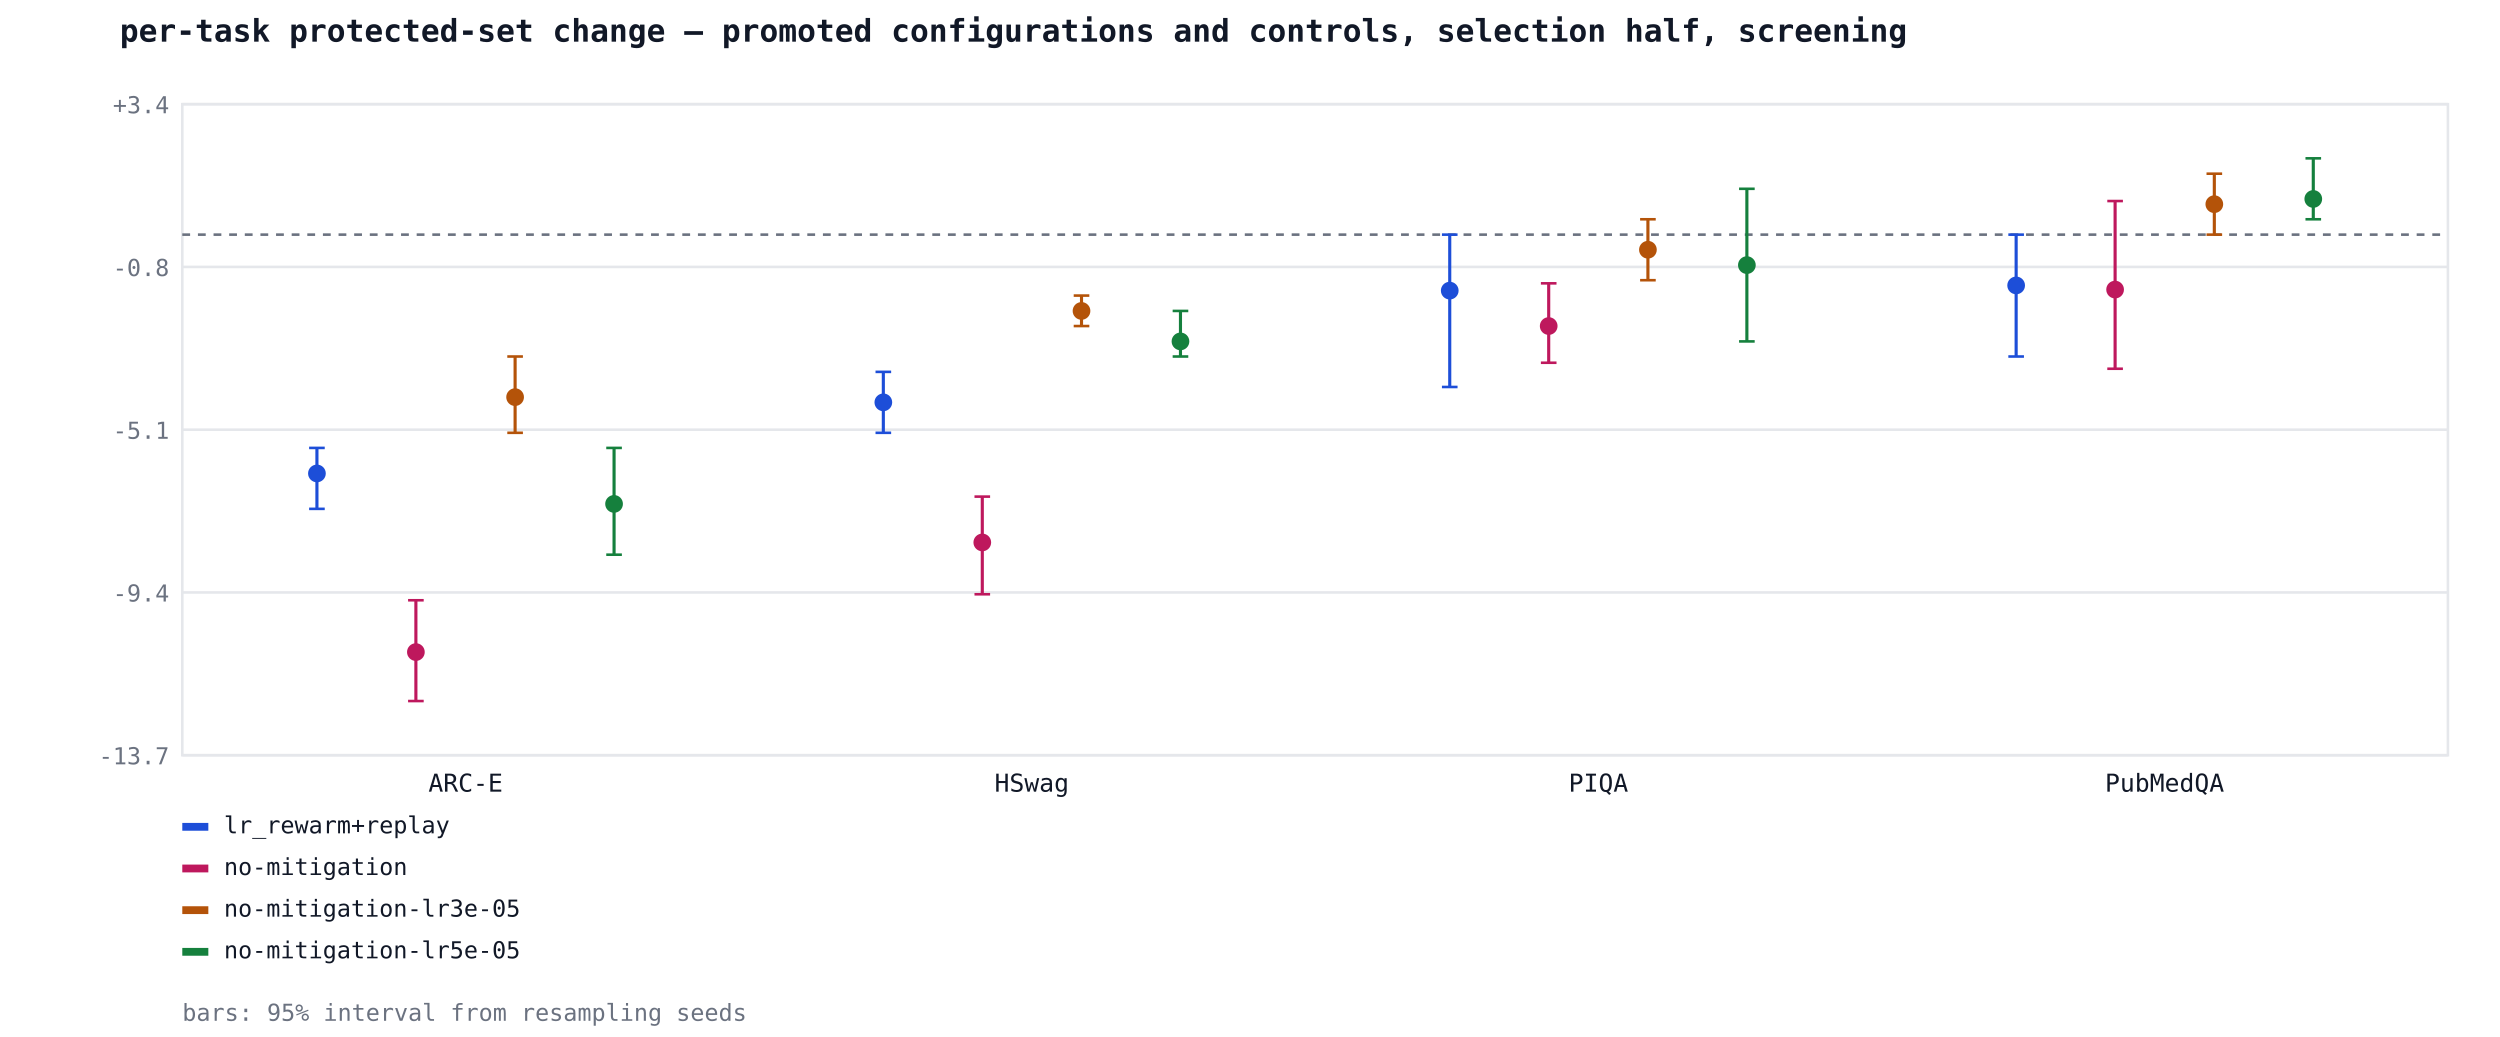
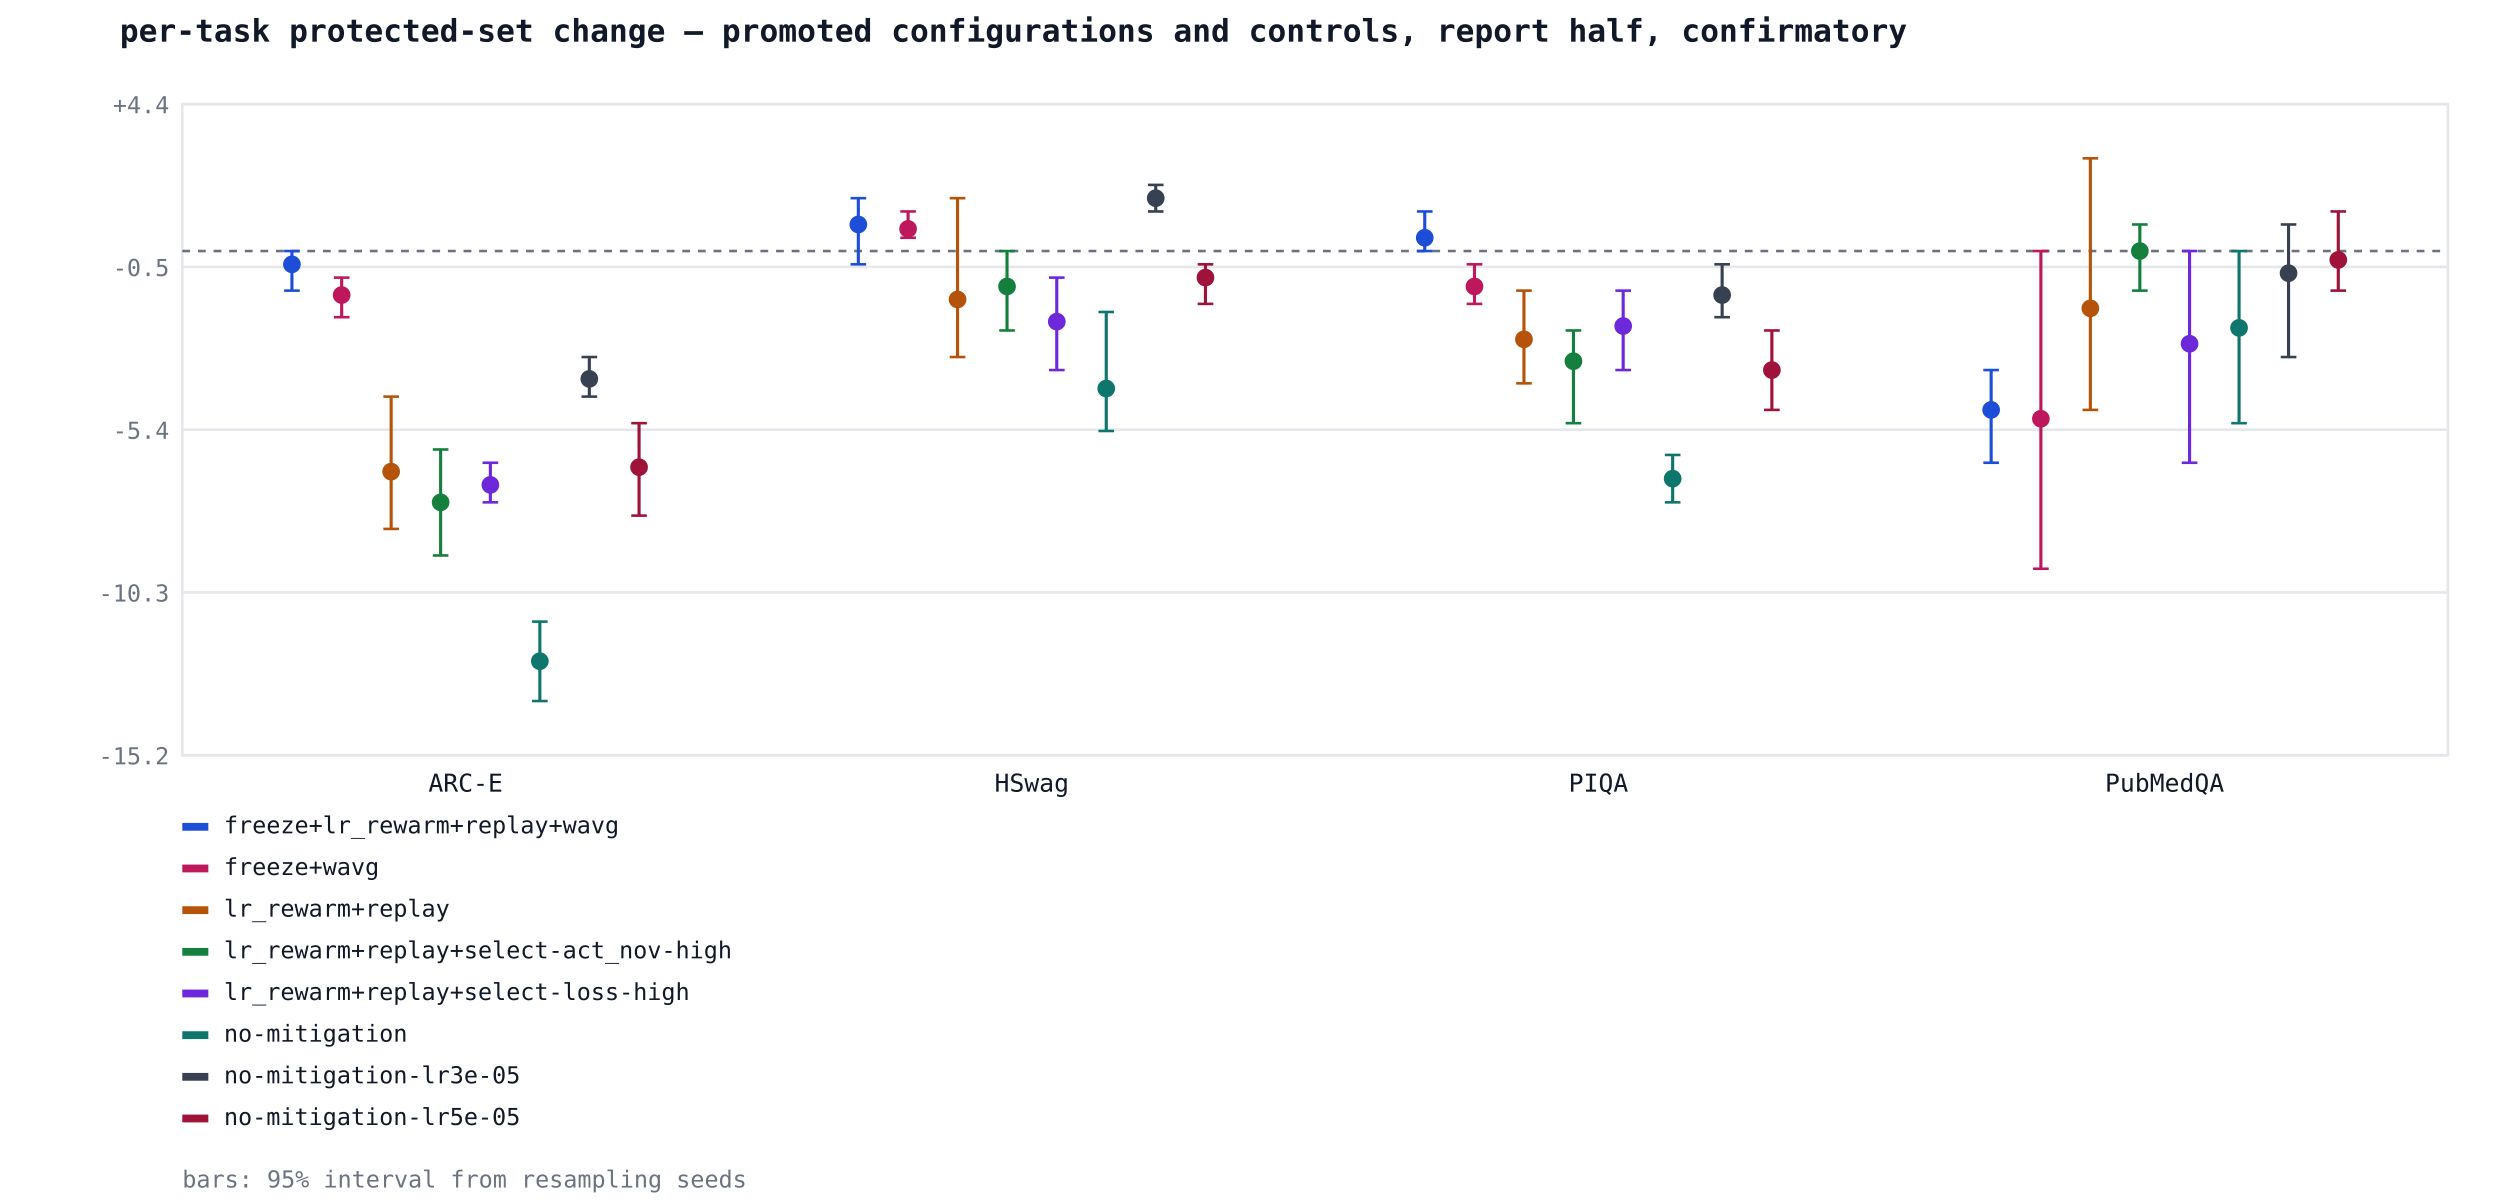
- <svg xmlns="http://www.w3.org/2000/svg" viewBox="0 0 960 398" font-family="ui-monospace, Menlo, monospace" font-size="10" fill="#111827">
-   <text x="46" y="16" font-size="12" font-weight="bold">per-task protected-set change — promoted configurations and controls, selection half, screening</text>
+ <svg xmlns="http://www.w3.org/2000/svg" viewBox="0 0 960 462" font-family="ui-monospace, Menlo, monospace" font-size="10" fill="#111827">
+   <text x="46" y="16" font-size="12" font-weight="bold">per-task protected-set change — promoted configurations and controls, report half, confirmatory</text>
  <line x1="70" x2="940" y1="290.0" y2="290.0" stroke="#e5e7eb" />
-   <text x="65" y="293.5" text-anchor="end" font-size="9" fill="#6b7280">-13.7</text>
+   <text x="65" y="293.5" text-anchor="end" font-size="9" fill="#6b7280">-15.2</text>
  <line x1="70" x2="940" y1="227.5" y2="227.5" stroke="#e5e7eb" />
-   <text x="65" y="231.0" text-anchor="end" font-size="9" fill="#6b7280">-9.4</text>
+   <text x="65" y="231.0" text-anchor="end" font-size="9" fill="#6b7280">-10.3</text>
  <line x1="70" x2="940" y1="165.0" y2="165.0" stroke="#e5e7eb" />
-   <text x="65" y="168.5" text-anchor="end" font-size="9" fill="#6b7280">-5.1</text>
+   <text x="65" y="168.5" text-anchor="end" font-size="9" fill="#6b7280">-5.4</text>
  <line x1="70" x2="940" y1="102.5" y2="102.5" stroke="#e5e7eb" />
-   <text x="65" y="106.0" text-anchor="end" font-size="9" fill="#6b7280">-0.8</text>
+   <text x="65" y="106.0" text-anchor="end" font-size="9" fill="#6b7280">-0.5</text>
  <line x1="70" x2="940" y1="40.0" y2="40.0" stroke="#e5e7eb" />
-   <text x="65" y="43.5" text-anchor="end" font-size="9" fill="#6b7280">+3.4</text>
+   <text x="65" y="43.5" text-anchor="end" font-size="9" fill="#6b7280">+4.4</text>
  <rect x="70" y="40" width="870" height="250" fill="none" stroke="#e5e7eb" />
-   <line x1="70" x2="940" y1="90.1" y2="90.1" stroke="#6b7280" stroke-dasharray="3 3" />
-   <line x1="121.7" x2="121.7" y1="172.0" y2="195.4" stroke="#1d4ed8" stroke-width="1.2" />
-   <line x1="118.7" x2="124.7" y1="172.0" y2="172.0" stroke="#1d4ed8" />
-   <line x1="118.7" x2="124.7" y1="195.4" y2="195.4" stroke="#1d4ed8" />
-   <circle class="pt" cx="121.7" cy="181.8" r="3.4" fill="#1d4ed8" />
-   <line x1="339.2" x2="339.2" y1="142.8" y2="166.2" stroke="#1d4ed8" stroke-width="1.2" />
-   <line x1="336.2" x2="342.2" y1="142.8" y2="142.8" stroke="#1d4ed8" />
-   <line x1="336.2" x2="342.2" y1="166.2" y2="166.2" stroke="#1d4ed8" />
-   <circle class="pt" cx="339.2" cy="154.5" r="3.4" fill="#1d4ed8" />
-   <line x1="556.7" x2="556.7" y1="90.1" y2="148.6" stroke="#1d4ed8" stroke-width="1.2" />
-   <line x1="553.7" x2="559.7" y1="90.1" y2="90.1" stroke="#1d4ed8" />
-   <line x1="553.7" x2="559.7" y1="148.6" y2="148.6" stroke="#1d4ed8" />
-   <circle class="pt" cx="556.7" cy="111.6" r="3.4" fill="#1d4ed8" />
-   <line x1="774.2" x2="774.2" y1="90.1" y2="136.9" stroke="#1d4ed8" stroke-width="1.2" />
-   <line x1="771.2" x2="777.2" y1="90.1" y2="90.1" stroke="#1d4ed8" />
-   <line x1="771.2" x2="777.2" y1="136.9" y2="136.9" stroke="#1d4ed8" />
-   <circle class="pt" cx="774.2" cy="109.6" r="3.4" fill="#1d4ed8" />
-   <line x1="159.7" x2="159.7" y1="230.5" y2="269.2" stroke="#be185d" stroke-width="1.2" />
-   <line x1="156.7" x2="162.7" y1="230.5" y2="230.5" stroke="#be185d" />
-   <line x1="156.7" x2="162.7" y1="269.2" y2="269.2" stroke="#be185d" />
-   <circle class="pt" cx="159.7" cy="250.4" r="3.4" fill="#be185d" />
-   <line x1="377.2" x2="377.2" y1="190.7" y2="228.2" stroke="#be185d" stroke-width="1.2" />
-   <line x1="374.2" x2="380.2" y1="190.7" y2="190.7" stroke="#be185d" />
-   <line x1="374.2" x2="380.2" y1="228.2" y2="228.2" stroke="#be185d" />
-   <circle class="pt" cx="377.2" cy="208.3" r="3.4" fill="#be185d" />
-   <line x1="594.7" x2="594.7" y1="108.8" y2="139.3" stroke="#be185d" stroke-width="1.2" />
-   <line x1="591.7" x2="597.7" y1="108.8" y2="108.8" stroke="#be185d" />
-   <line x1="591.7" x2="597.7" y1="139.3" y2="139.3" stroke="#be185d" />
-   <circle class="pt" cx="594.7" cy="125.2" r="3.4" fill="#be185d" />
-   <line x1="812.2" x2="812.2" y1="77.2" y2="141.6" stroke="#be185d" stroke-width="1.2" />
-   <line x1="809.2" x2="815.2" y1="77.2" y2="77.2" stroke="#be185d" />
-   <line x1="809.2" x2="815.2" y1="141.6" y2="141.6" stroke="#be185d" />
-   <circle class="pt" cx="812.2" cy="111.2" r="3.4" fill="#be185d" />
-   <line x1="197.8" x2="197.8" y1="136.9" y2="166.2" stroke="#b45309" stroke-width="1.2" />
-   <line x1="194.8" x2="200.8" y1="136.9" y2="136.9" stroke="#b45309" />
-   <line x1="194.8" x2="200.8" y1="166.2" y2="166.2" stroke="#b45309" />
-   <circle class="pt" cx="197.8" cy="152.5" r="3.4" fill="#b45309" />
-   <line x1="415.3" x2="415.3" y1="113.5" y2="125.2" stroke="#b45309" stroke-width="1.2" />
-   <line x1="412.3" x2="418.3" y1="113.5" y2="113.5" stroke="#b45309" />
-   <line x1="412.3" x2="418.3" y1="125.2" y2="125.2" stroke="#b45309" />
-   <circle class="pt" cx="415.3" cy="119.4" r="3.4" fill="#b45309" />
-   <line x1="632.8" x2="632.8" y1="84.2" y2="107.6" stroke="#b45309" stroke-width="1.2" />
-   <line x1="629.8" x2="635.8" y1="84.2" y2="84.2" stroke="#b45309" />
-   <line x1="629.8" x2="635.8" y1="107.6" y2="107.6" stroke="#b45309" />
-   <circle class="pt" cx="632.8" cy="95.9" r="3.4" fill="#b45309" />
-   <line x1="850.3" x2="850.3" y1="66.7" y2="90.1" stroke="#b45309" stroke-width="1.2" />
-   <line x1="847.3" x2="853.3" y1="66.7" y2="66.7" stroke="#b45309" />
-   <line x1="847.3" x2="853.3" y1="90.1" y2="90.1" stroke="#b45309" />
-   <circle class="pt" cx="850.3" cy="78.4" r="3.4" fill="#b45309" />
-   <line x1="235.8" x2="235.8" y1="172.0" y2="213.0" stroke="#15803d" stroke-width="1.2" />
-   <line x1="232.8" x2="238.8" y1="172.0" y2="172.0" stroke="#15803d" />
-   <line x1="232.8" x2="238.8" y1="213.0" y2="213.0" stroke="#15803d" />
-   <circle class="pt" cx="235.8" cy="193.5" r="3.4" fill="#15803d" />
-   <line x1="453.3" x2="453.3" y1="119.4" y2="136.9" stroke="#15803d" stroke-width="1.2" />
-   <line x1="450.3" x2="456.3" y1="119.4" y2="119.4" stroke="#15803d" />
-   <line x1="450.3" x2="456.3" y1="136.9" y2="136.9" stroke="#15803d" />
-   <circle class="pt" cx="453.3" cy="131.1" r="3.4" fill="#15803d" />
-   <line x1="670.8" x2="670.8" y1="72.5" y2="131.1" stroke="#15803d" stroke-width="1.2" />
-   <line x1="667.8" x2="673.8" y1="72.5" y2="72.5" stroke="#15803d" />
-   <line x1="667.8" x2="673.8" y1="131.1" y2="131.1" stroke="#15803d" />
-   <circle class="pt" cx="670.8" cy="101.8" r="3.4" fill="#15803d" />
-   <line x1="888.3" x2="888.3" y1="60.8" y2="84.2" stroke="#15803d" stroke-width="1.2" />
-   <line x1="885.3" x2="891.3" y1="60.8" y2="60.8" stroke="#15803d" />
-   <line x1="885.3" x2="891.3" y1="84.2" y2="84.2" stroke="#15803d" />
-   <circle class="pt" cx="888.3" cy="76.4" r="3.4" fill="#15803d" />
+   <line x1="70" x2="940" y1="96.4" y2="96.4" stroke="#6b7280" stroke-dasharray="3 3" />
+   <line x1="112.1" x2="112.1" y1="96.4" y2="111.6" stroke="#1d4ed8" stroke-width="1.2" />
+   <line x1="109.1" x2="115.1" y1="96.4" y2="96.4" stroke="#1d4ed8" />
+   <line x1="109.1" x2="115.1" y1="111.6" y2="111.6" stroke="#1d4ed8" />
+   <circle class="pt" cx="112.1" cy="101.5" r="3.4" fill="#1d4ed8" />
+   <line x1="329.6" x2="329.6" y1="76.1" y2="101.5" stroke="#1d4ed8" stroke-width="1.2" />
+   <line x1="326.6" x2="332.6" y1="76.1" y2="76.1" stroke="#1d4ed8" />
+   <line x1="326.6" x2="332.6" y1="101.5" y2="101.5" stroke="#1d4ed8" />
+   <circle class="pt" cx="329.6" cy="86.2" r="3.4" fill="#1d4ed8" />
+   <line x1="547.1" x2="547.1" y1="81.2" y2="96.4" stroke="#1d4ed8" stroke-width="1.2" />
+   <line x1="544.1" x2="550.1" y1="81.2" y2="81.2" stroke="#1d4ed8" />
+   <line x1="544.1" x2="550.1" y1="96.4" y2="96.4" stroke="#1d4ed8" />
+   <circle class="pt" cx="547.1" cy="91.3" r="3.4" fill="#1d4ed8" />
+   <line x1="764.6" x2="764.6" y1="142.1" y2="177.7" stroke="#1d4ed8" stroke-width="1.2" />
+   <line x1="761.6" x2="767.6" y1="142.1" y2="142.1" stroke="#1d4ed8" />
+   <line x1="761.6" x2="767.6" y1="177.7" y2="177.7" stroke="#1d4ed8" />
+   <circle class="pt" cx="764.6" cy="157.4" r="3.4" fill="#1d4ed8" />
+   <line x1="131.2" x2="131.2" y1="106.6" y2="121.8" stroke="#be185d" stroke-width="1.2" />
+   <line x1="128.2" x2="134.2" y1="106.6" y2="106.6" stroke="#be185d" />
+   <line x1="128.2" x2="134.2" y1="121.8" y2="121.8" stroke="#be185d" />
+   <circle class="pt" cx="131.2" cy="113.3" r="3.4" fill="#be185d" />
+   <line x1="348.7" x2="348.7" y1="81.2" y2="91.3" stroke="#be185d" stroke-width="1.2" />
+   <line x1="345.7" x2="351.7" y1="81.2" y2="81.2" stroke="#be185d" />
+   <line x1="345.7" x2="351.7" y1="91.3" y2="91.3" stroke="#be185d" />
+   <circle class="pt" cx="348.7" cy="87.9" r="3.4" fill="#be185d" />
+   <line x1="566.2" x2="566.2" y1="101.5" y2="116.7" stroke="#be185d" stroke-width="1.2" />
+   <line x1="563.2" x2="569.2" y1="101.5" y2="101.5" stroke="#be185d" />
+   <line x1="563.2" x2="569.2" y1="116.7" y2="116.7" stroke="#be185d" />
+   <circle class="pt" cx="566.2" cy="110.0" r="3.4" fill="#be185d" />
+   <line x1="783.7" x2="783.7" y1="96.4" y2="218.4" stroke="#be185d" stroke-width="1.2" />
+   <line x1="780.7" x2="786.7" y1="96.4" y2="96.4" stroke="#be185d" />
+   <line x1="780.7" x2="786.7" y1="218.4" y2="218.4" stroke="#be185d" />
+   <circle class="pt" cx="783.7" cy="160.8" r="3.4" fill="#be185d" />
+   <line x1="150.2" x2="150.2" y1="152.3" y2="203.1" stroke="#b45309" stroke-width="1.2" />
+   <line x1="147.2" x2="153.2" y1="152.3" y2="152.3" stroke="#b45309" />
+   <line x1="147.2" x2="153.2" y1="203.1" y2="203.1" stroke="#b45309" />
+   <circle class="pt" cx="150.2" cy="181.1" r="3.4" fill="#b45309" />
+   <line x1="367.7" x2="367.7" y1="76.1" y2="137.1" stroke="#b45309" stroke-width="1.2" />
+   <line x1="364.7" x2="370.7" y1="76.1" y2="76.1" stroke="#b45309" />
+   <line x1="364.7" x2="370.7" y1="137.1" y2="137.1" stroke="#b45309" />
+   <circle class="pt" cx="367.7" cy="115.0" r="3.4" fill="#b45309" />
+   <line x1="585.2" x2="585.2" y1="111.6" y2="147.2" stroke="#b45309" stroke-width="1.2" />
+   <line x1="582.2" x2="588.2" y1="111.6" y2="111.6" stroke="#b45309" />
+   <line x1="582.2" x2="588.2" y1="147.2" y2="147.2" stroke="#b45309" />
+   <circle class="pt" cx="585.2" cy="130.3" r="3.4" fill="#b45309" />
+   <line x1="802.7" x2="802.7" y1="60.8" y2="157.4" stroke="#b45309" stroke-width="1.2" />
+   <line x1="799.7" x2="805.7" y1="60.8" y2="60.8" stroke="#b45309" />
+   <line x1="799.7" x2="805.7" y1="157.4" y2="157.4" stroke="#b45309" />
+   <circle class="pt" cx="802.7" cy="118.4" r="3.4" fill="#b45309" />
+   <line x1="169.2" x2="169.2" y1="172.6" y2="213.3" stroke="#15803d" stroke-width="1.2" />
+   <line x1="166.2" x2="172.2" y1="172.6" y2="172.6" stroke="#15803d" />
+   <line x1="166.2" x2="172.2" y1="213.3" y2="213.3" stroke="#15803d" />
+   <circle class="pt" cx="169.2" cy="192.9" r="3.4" fill="#15803d" />
+   <line x1="386.7" x2="386.7" y1="96.4" y2="126.9" stroke="#15803d" stroke-width="1.2" />
+   <line x1="383.7" x2="389.7" y1="96.4" y2="96.4" stroke="#15803d" />
+   <line x1="383.7" x2="389.7" y1="126.9" y2="126.9" stroke="#15803d" />
+   <circle class="pt" cx="386.7" cy="110.0" r="3.4" fill="#15803d" />
+   <line x1="604.2" x2="604.2" y1="126.9" y2="162.5" stroke="#15803d" stroke-width="1.2" />
+   <line x1="601.2" x2="607.2" y1="126.9" y2="126.9" stroke="#15803d" />
+   <line x1="601.2" x2="607.2" y1="162.5" y2="162.5" stroke="#15803d" />
+   <circle class="pt" cx="604.2" cy="138.7" r="3.4" fill="#15803d" />
+   <line x1="821.7" x2="821.7" y1="86.2" y2="111.6" stroke="#15803d" stroke-width="1.2" />
+   <line x1="818.7" x2="824.7" y1="86.2" y2="86.2" stroke="#15803d" />
+   <line x1="818.7" x2="824.7" y1="111.6" y2="111.6" stroke="#15803d" />
+   <circle class="pt" cx="821.7" cy="96.4" r="3.4" fill="#15803d" />
+   <line x1="188.3" x2="188.3" y1="177.7" y2="192.9" stroke="#6d28d9" stroke-width="1.2" />
+   <line x1="185.3" x2="191.3" y1="177.7" y2="177.7" stroke="#6d28d9" />
+   <line x1="185.3" x2="191.3" y1="192.9" y2="192.9" stroke="#6d28d9" />
+   <circle class="pt" cx="188.3" cy="186.2" r="3.4" fill="#6d28d9" />
+   <line x1="405.8" x2="405.8" y1="106.6" y2="142.1" stroke="#6d28d9" stroke-width="1.2" />
+   <line x1="402.8" x2="408.8" y1="106.6" y2="106.6" stroke="#6d28d9" />
+   <line x1="402.8" x2="408.8" y1="142.1" y2="142.1" stroke="#6d28d9" />
+   <circle class="pt" cx="405.8" cy="123.5" r="3.4" fill="#6d28d9" />
+   <line x1="623.3" x2="623.3" y1="111.6" y2="142.1" stroke="#6d28d9" stroke-width="1.2" />
+   <line x1="620.3" x2="626.3" y1="111.6" y2="111.6" stroke="#6d28d9" />
+   <line x1="620.3" x2="626.3" y1="142.1" y2="142.1" stroke="#6d28d9" />
+   <circle class="pt" cx="623.3" cy="125.2" r="3.4" fill="#6d28d9" />
+   <line x1="840.8" x2="840.8" y1="96.4" y2="177.7" stroke="#6d28d9" stroke-width="1.2" />
+   <line x1="837.8" x2="843.8" y1="96.4" y2="96.4" stroke="#6d28d9" />
+   <line x1="837.8" x2="843.8" y1="177.7" y2="177.7" stroke="#6d28d9" />
+   <circle class="pt" cx="840.8" cy="132.0" r="3.4" fill="#6d28d9" />
+   <line x1="207.3" x2="207.3" y1="238.7" y2="269.2" stroke="#0f766e" stroke-width="1.2" />
+   <line x1="204.3" x2="210.3" y1="238.7" y2="238.7" stroke="#0f766e" />
+   <line x1="204.3" x2="210.3" y1="269.2" y2="269.2" stroke="#0f766e" />
+   <circle class="pt" cx="207.3" cy="253.9" r="3.4" fill="#0f766e" />
+   <line x1="424.8" x2="424.8" y1="119.8" y2="165.5" stroke="#0f766e" stroke-width="1.2" />
+   <line x1="421.8" x2="427.8" y1="119.8" y2="119.8" stroke="#0f766e" />
+   <line x1="421.8" x2="427.8" y1="165.5" y2="165.5" stroke="#0f766e" />
+   <circle class="pt" cx="424.8" cy="149.2" r="3.4" fill="#0f766e" />
+   <line x1="642.3" x2="642.3" y1="174.7" y2="192.9" stroke="#0f766e" stroke-width="1.2" />
+   <line x1="639.3" x2="645.3" y1="174.7" y2="174.7" stroke="#0f766e" />
+   <line x1="639.3" x2="645.3" y1="192.9" y2="192.9" stroke="#0f766e" />
+   <circle class="pt" cx="642.3" cy="183.8" r="3.4" fill="#0f766e" />
+   <line x1="859.8" x2="859.8" y1="96.4" y2="162.5" stroke="#0f766e" stroke-width="1.2" />
+   <line x1="856.8" x2="862.8" y1="96.4" y2="96.4" stroke="#0f766e" />
+   <line x1="856.8" x2="862.8" y1="162.5" y2="162.5" stroke="#0f766e" />
+   <circle class="pt" cx="859.8" cy="125.9" r="3.4" fill="#0f766e" />
+   <line x1="226.3" x2="226.3" y1="137.1" y2="152.3" stroke="#374151" stroke-width="1.2" />
+   <line x1="223.3" x2="229.3" y1="137.1" y2="137.1" stroke="#374151" />
+   <line x1="223.3" x2="229.3" y1="152.3" y2="152.3" stroke="#374151" />
+   <circle class="pt" cx="226.3" cy="145.5" r="3.4" fill="#374151" />
+   <line x1="443.8" x2="443.8" y1="71.0" y2="81.2" stroke="#374151" stroke-width="1.2" />
+   <line x1="440.8" x2="446.8" y1="71.0" y2="71.0" stroke="#374151" />
+   <line x1="440.8" x2="446.8" y1="81.2" y2="81.2" stroke="#374151" />
+   <circle class="pt" cx="443.8" cy="76.1" r="3.4" fill="#374151" />
+   <line x1="661.3" x2="661.3" y1="101.5" y2="121.8" stroke="#374151" stroke-width="1.2" />
+   <line x1="658.3" x2="664.3" y1="101.5" y2="101.5" stroke="#374151" />
+   <line x1="658.3" x2="664.3" y1="121.8" y2="121.8" stroke="#374151" />
+   <circle class="pt" cx="661.3" cy="113.3" r="3.4" fill="#374151" />
+   <line x1="878.8" x2="878.8" y1="86.2" y2="137.1" stroke="#374151" stroke-width="1.2" />
+   <line x1="875.8" x2="881.8" y1="86.2" y2="86.2" stroke="#374151" />
+   <line x1="875.8" x2="881.8" y1="137.1" y2="137.1" stroke="#374151" />
+   <circle class="pt" cx="878.8" cy="104.9" r="3.4" fill="#374151" />
+   <line x1="245.4" x2="245.4" y1="162.5" y2="198.0" stroke="#9f1239" stroke-width="1.2" />
+   <line x1="242.4" x2="248.4" y1="162.5" y2="162.5" stroke="#9f1239" />
+   <line x1="242.4" x2="248.4" y1="198.0" y2="198.0" stroke="#9f1239" />
+   <circle class="pt" cx="245.4" cy="179.4" r="3.4" fill="#9f1239" />
+   <line x1="462.9" x2="462.9" y1="101.5" y2="116.7" stroke="#9f1239" stroke-width="1.2" />
+   <line x1="459.9" x2="465.9" y1="101.5" y2="101.5" stroke="#9f1239" />
+   <line x1="459.9" x2="465.9" y1="116.7" y2="116.7" stroke="#9f1239" />
+   <circle class="pt" cx="462.9" cy="106.6" r="3.4" fill="#9f1239" />
+   <line x1="680.4" x2="680.4" y1="126.9" y2="157.4" stroke="#9f1239" stroke-width="1.2" />
+   <line x1="677.4" x2="683.4" y1="126.9" y2="126.9" stroke="#9f1239" />
+   <line x1="677.4" x2="683.4" y1="157.4" y2="157.4" stroke="#9f1239" />
+   <circle class="pt" cx="680.4" cy="142.1" r="3.4" fill="#9f1239" />
+   <line x1="897.9" x2="897.9" y1="81.2" y2="111.6" stroke="#9f1239" stroke-width="1.2" />
+   <line x1="894.9" x2="900.9" y1="81.2" y2="81.2" stroke="#9f1239" />
+   <line x1="894.9" x2="900.9" y1="111.6" y2="111.6" stroke="#9f1239" />
+   <circle class="pt" cx="897.9" cy="99.8" r="3.4" fill="#9f1239" />
  <text x="178.8" y="304" text-anchor="middle" font-size="9.5">ARC-E</text>
  <text x="396.2" y="304" text-anchor="middle" font-size="9.5">HSwag</text>
  <text x="613.8" y="304" text-anchor="middle" font-size="9.5">PIQA</text>
  <text x="831.2" y="304" text-anchor="middle" font-size="9.5">PubMedQA</text>
  <rect x="70" y="316" width="10" height="3" fill="#1d4ed8" />
-   <text x="86" y="320" font-size="9">lr_rewarm+replay</text>
+   <text x="86" y="320" font-size="9">freeze+lr_rewarm+replay+wavg</text>
  <rect x="70" y="332" width="10" height="3" fill="#be185d" />
-   <text x="86" y="336" font-size="9">no-mitigation</text>
+   <text x="86" y="336" font-size="9">freeze+wavg</text>
  <rect x="70" y="348" width="10" height="3" fill="#b45309" />
-   <text x="86" y="352" font-size="9">no-mitigation-lr3e-05</text>
+   <text x="86" y="352" font-size="9">lr_rewarm+replay</text>
  <rect x="70" y="364" width="10" height="3" fill="#15803d" />
-   <text x="86" y="368" font-size="9">no-mitigation-lr5e-05</text>
-   <text x="70" y="392" font-size="9" fill="#6b7280">bars: 95% interval from resampling seeds</text>
+   <text x="86" y="368" font-size="9">lr_rewarm+replay+select-act_nov-high</text>
+   <rect x="70" y="380" width="10" height="3" fill="#6d28d9" />
+   <text x="86" y="384" font-size="9">lr_rewarm+replay+select-loss-high</text>
+   <rect x="70" y="396" width="10" height="3" fill="#0f766e" />
+   <text x="86" y="400" font-size="9">no-mitigation</text>
+   <rect x="70" y="412" width="10" height="3" fill="#374151" />
+   <text x="86" y="416" font-size="9">no-mitigation-lr3e-05</text>
+   <rect x="70" y="428" width="10" height="3" fill="#9f1239" />
+   <text x="86" y="432" font-size="9">no-mitigation-lr5e-05</text>
+   <text x="70" y="456" font-size="9" fill="#6b7280">bars: 95% interval from resampling seeds</text>
</svg>
